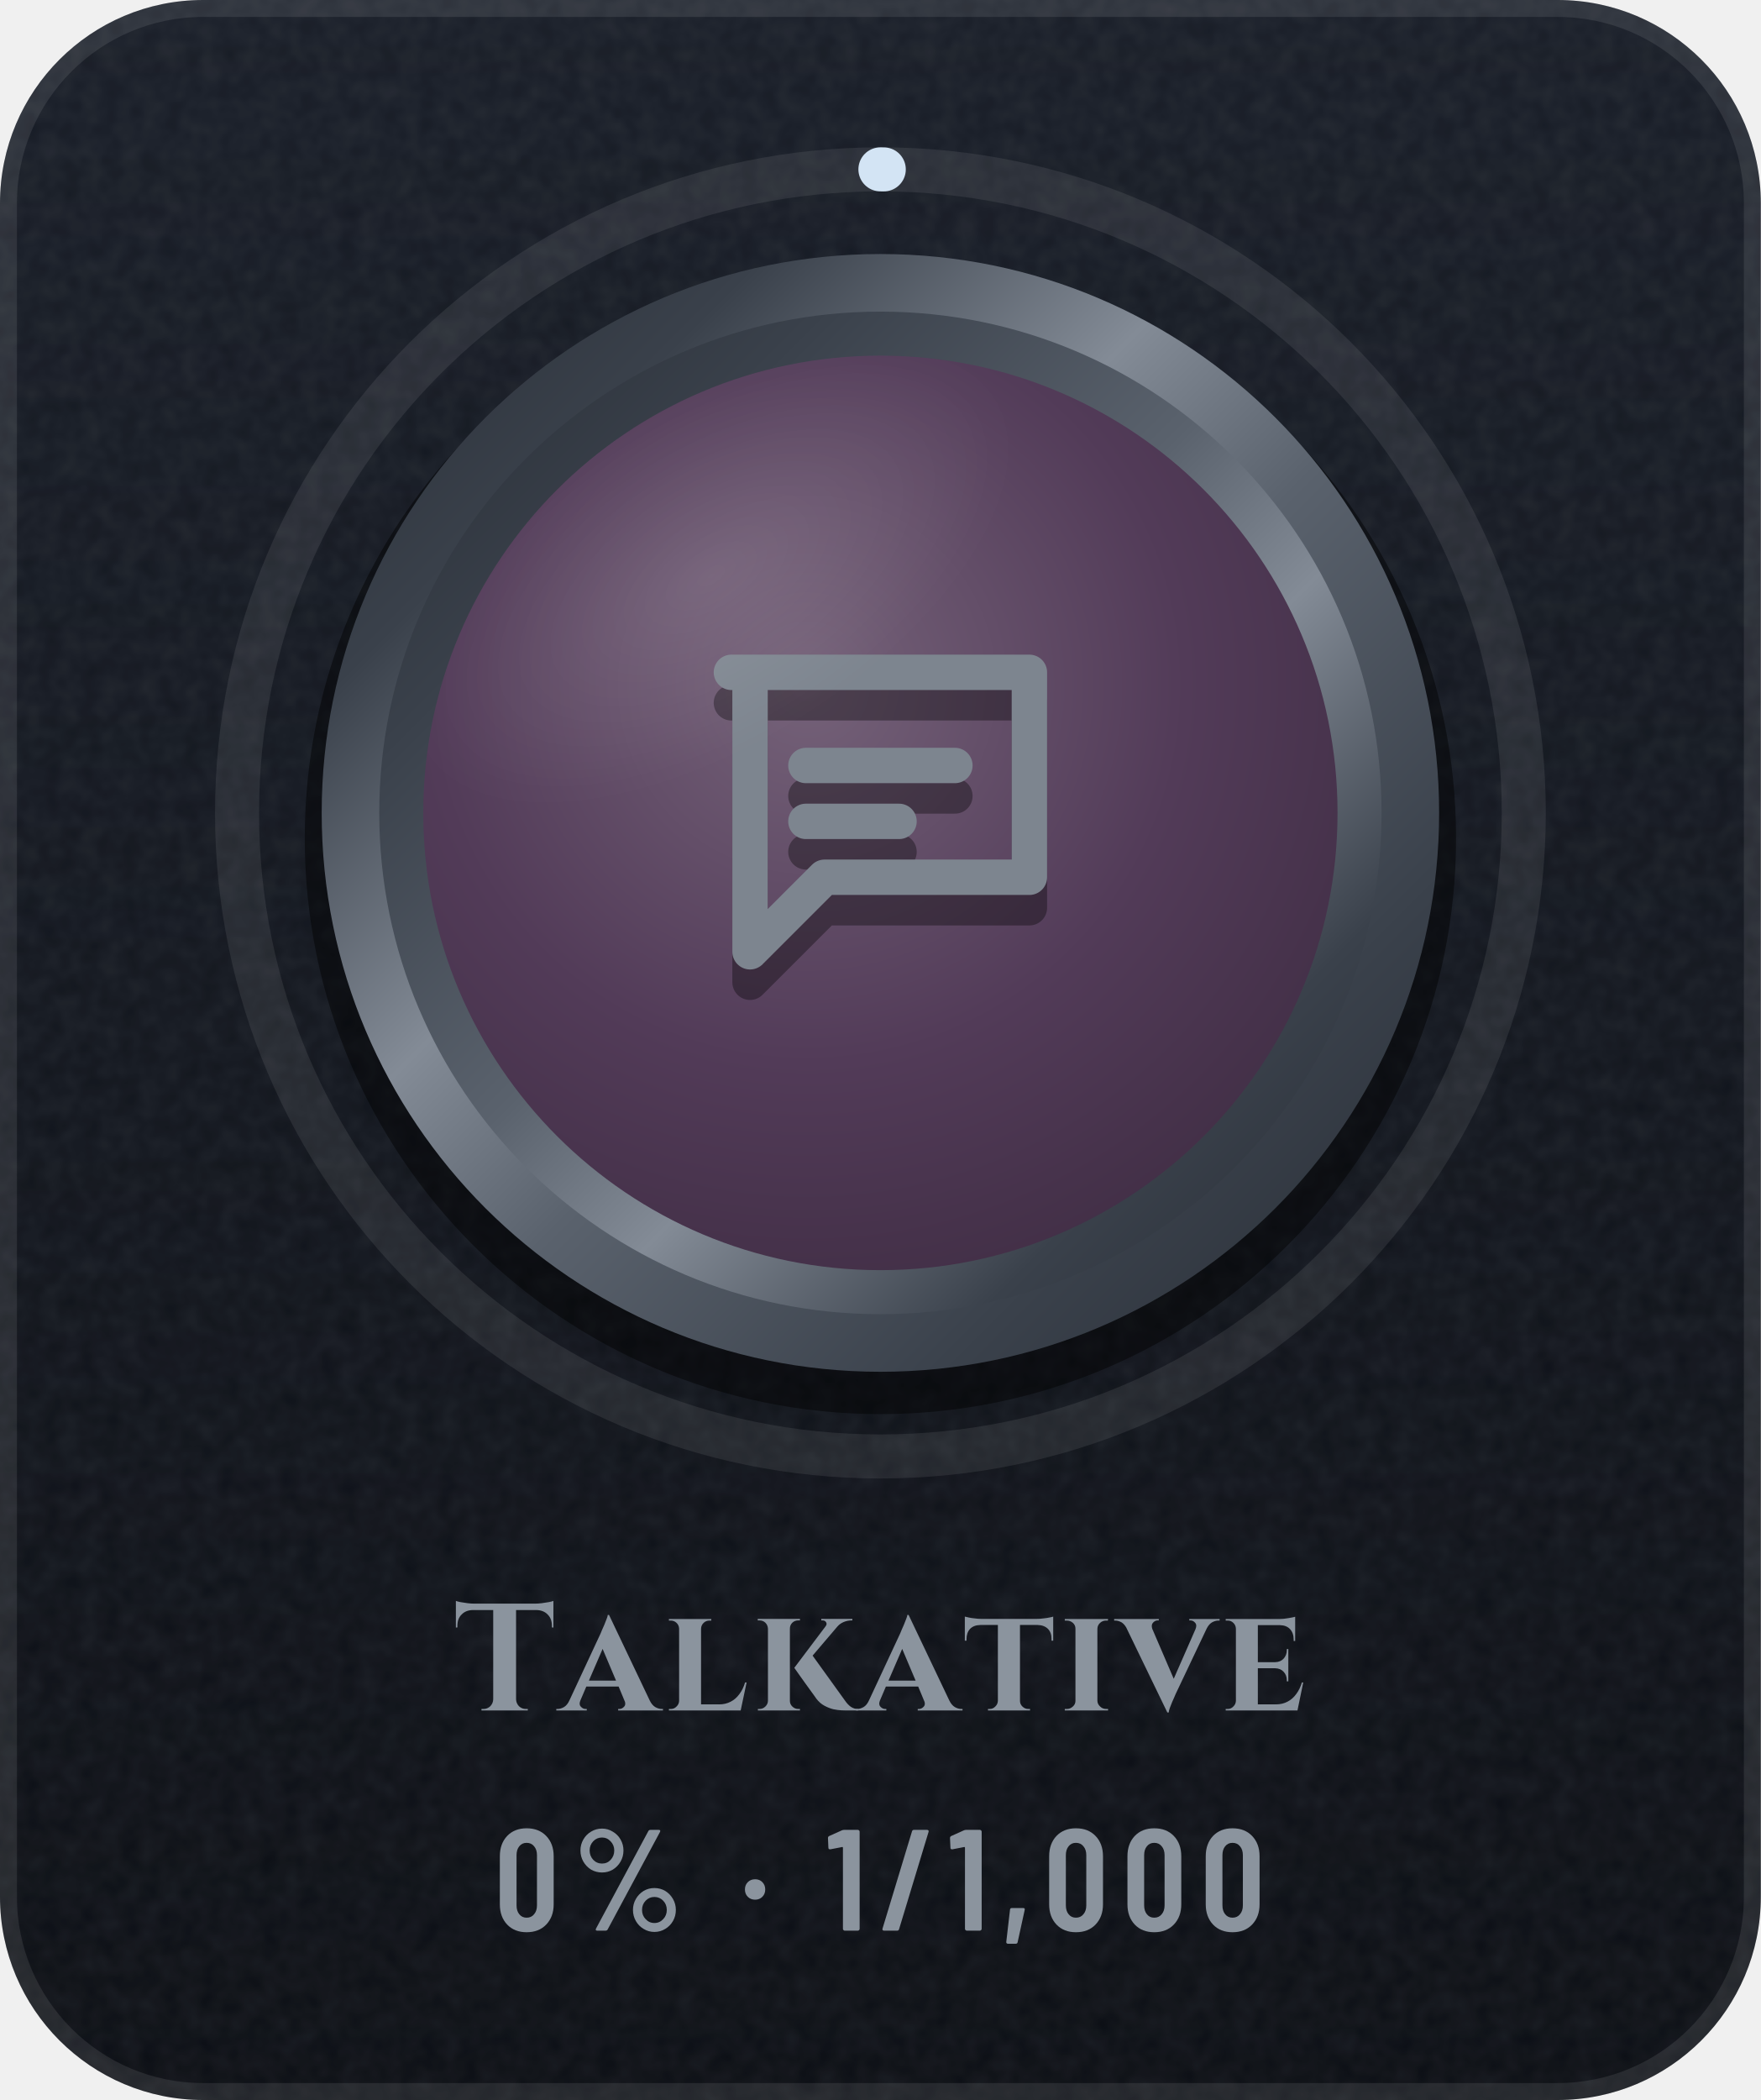
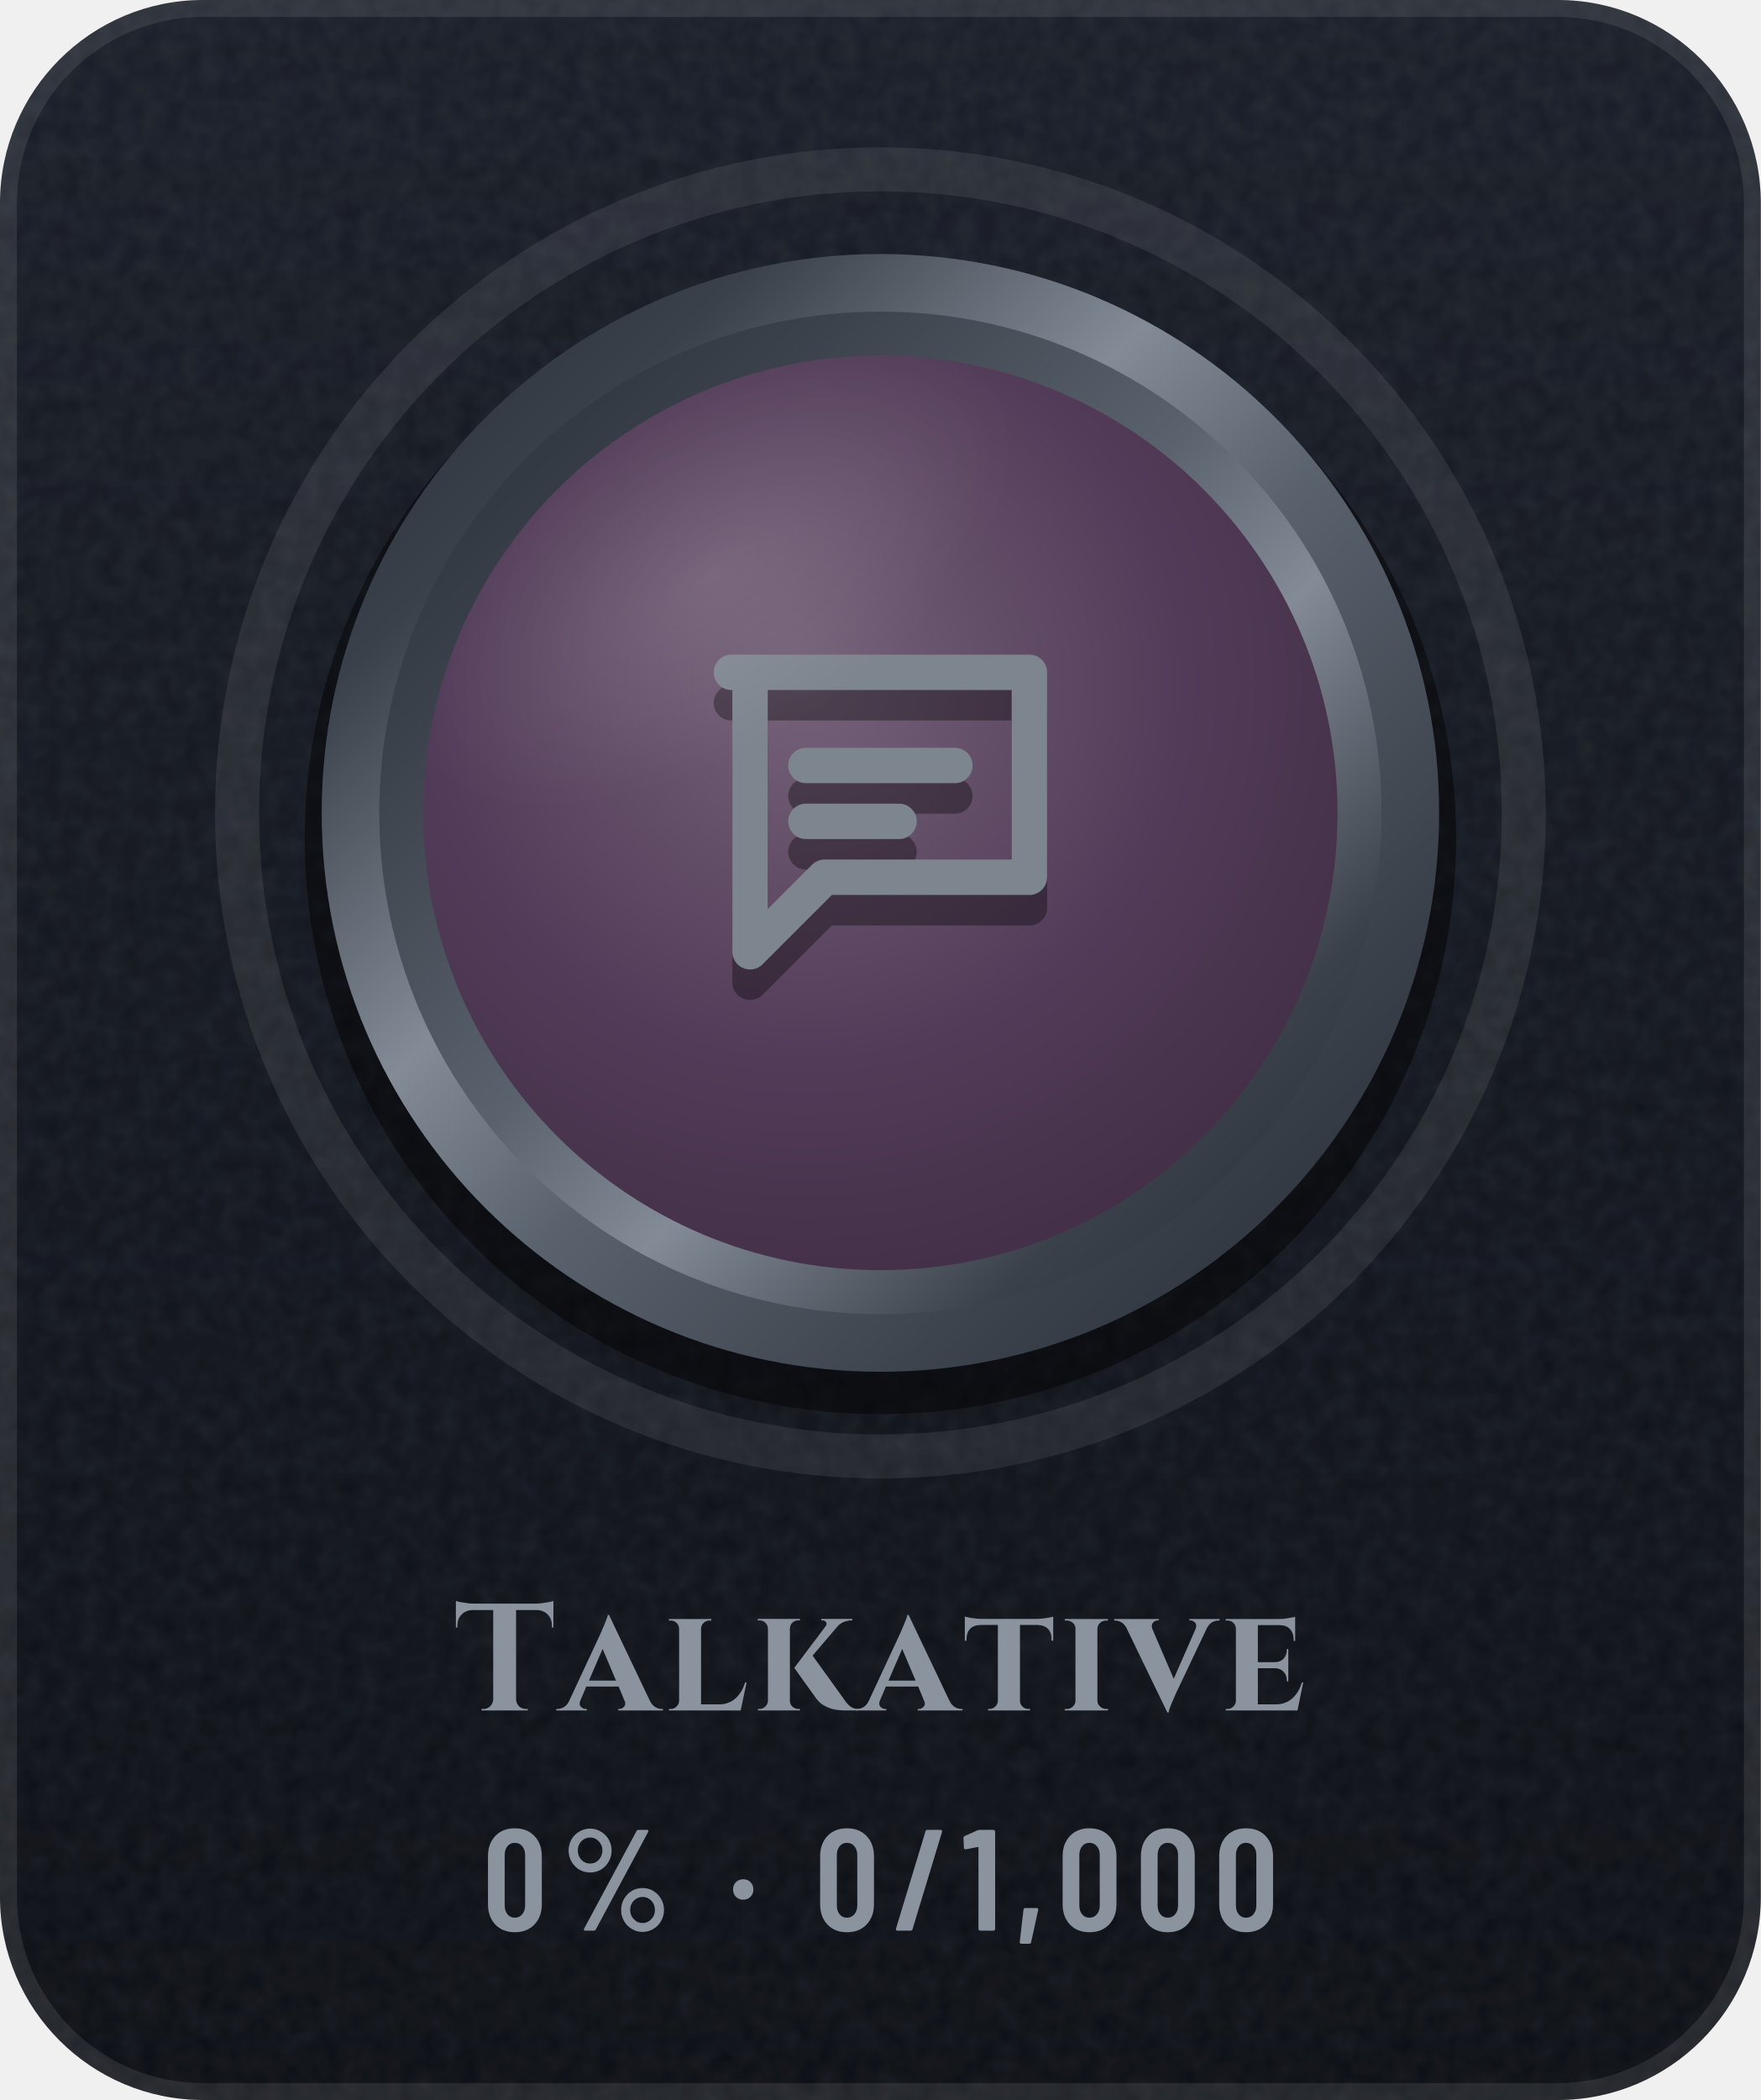
- <svg xmlns="http://www.w3.org/2000/svg" width="104" height="124" viewBox="0 0 104 124" role="img" aria-label="Talkative: 0% (1 of 1,000)">
+ <svg xmlns="http://www.w3.org/2000/svg" width="104" height="124" viewBox="0 0 104 124" role="img" aria-label="Talkative: 0% (0 of 1,000)">
  <defs>
    <linearGradient id="bg" x1="0" y1="0" x2="0" y2="1">
      <stop offset="0" stop-color="#171C26" />
      <stop offset="1" stop-color="#0A0D13" />
    </linearGradient>
    <clipPath id="card">
      <rect width="104" height="124" rx="12" />
    </clipPath>
    <filter id="grain" x="0" y="0" width="100%" height="100%">
      <feTurbulence type="fractalNoise" baseFrequency=".85" numOctaves="2" stitchTiles="stitch" />
      <feColorMatrix values="0 0 0 0 1 0 0 0 0 1 0 0 0 0 1 0 0 0 .07 0" />
    </filter>
    <radialGradient id="glow" cx=".5" cy=".5" r=".5">
      <stop offset="0" stop-color="#5A626D" stop-opacity="0" />
      <stop offset="1" stop-color="#5A626D" stop-opacity="0" />
    </radialGradient>
    <linearGradient id="mh" x1="0" y1="0" x2="1" y2="0">
      <stop offset="0" stop-color="#252A32" />
      <stop offset="0.2" stop-color="#3A414B" />
      <stop offset="0.4" stop-color="#838B96" />
      <stop offset="0.54" stop-color="#5A626D" />
      <stop offset="0.78" stop-color="#3A414B" />
      <stop offset="1" stop-color="#252A32" />
    </linearGradient>
    <linearGradient id="md" x1="0" y1="0" x2="1" y2="1">
      <stop offset="0" stop-color="#252A32" />
      <stop offset="0.2" stop-color="#3A414B" />
      <stop offset="0.4" stop-color="#838B96" />
      <stop offset="0.54" stop-color="#5A626D" />
      <stop offset="0.78" stop-color="#3A414B" />
      <stop offset="1" stop-color="#252A32" />
    </linearGradient>
    <linearGradient id="mdr" x1="1" y1="1" x2="0" y2="0">
      <stop offset="0" stop-color="#252A32" />
      <stop offset="0.2" stop-color="#3A414B" />
      <stop offset="0.4" stop-color="#838B96" />
      <stop offset="0.54" stop-color="#5A626D" />
      <stop offset="0.78" stop-color="#3A414B" />
      <stop offset="1" stop-color="#252A32" />
    </linearGradient>
    <linearGradient id="dia" x1="0" y1="0" x2="1" y2="0">
      <stop offset="0" stop-color="#6CCBFF" />
      <stop offset=".5" stop-color="#C4B2FF" />
      <stop offset="1" stop-color="#F29BDD" />
    </linearGradient>
    <linearGradient id="pb" x1="0" y1="0" x2="1" y2="0">
      <stop offset="0" stop-color="#8F5125" />
      <stop offset="1" stop-color="#F5C69A" />
    </linearGradient>
    <linearGradient id="shg" x1="0" y1="0" x2="1" y2="0">
      <stop offset="0" stop-color="#FFFFFF" stop-opacity="0" />
      <stop offset=".5" stop-color="#FFFFFF" stop-opacity=".6" />
      <stop offset="1" stop-color="#FFFFFF" stop-opacity="0" />
    </linearGradient>
    <radialGradient id="en" cx=".42" cy=".36" r=".75">
      <stop offset="0" stop-color="#756279" />
      <stop offset=".55" stop-color="#523B58" />
      <stop offset="1" stop-color="#3E2C42" />
    </radialGradient>
    <linearGradient id="ig" gradientUnits="userSpaceOnUse" x1="0" y1="34" x2="0" y2="62">
      <stop offset="0" stop-color="#7D858F" />
      <stop offset="1" stop-color="#4E5661" />
    </linearGradient>
    <radialGradient id="gl" cx=".5" cy=".5" r=".5">
      <stop offset="0" stop-color="#FFFFFF" stop-opacity=".45" />
      <stop offset="1" stop-color="#FFFFFF" stop-opacity="0" />
    </radialGradient>
    <clipPath id="fc">
      <circle cx="52" cy="48" r="27" />
    </clipPath>
  </defs>
  <g clip-path="url(#card)">
    <rect width="104" height="124" fill="url(#bg)" />
    <rect width="104" height="124" filter="url(#grain)" />
  </g>
  <rect x=".5" y=".5" width="103" height="123" rx="11.5" fill="none" stroke="#FFFFFF" stroke-opacity=".09" />
  <circle cx="52" cy="48" r="48" fill="url(#glow)" />
  <circle cx="52" cy="48" r="38" fill="none" stroke="#FFFFFF" stroke-opacity=".08" stroke-width="2.6" />
-   <circle cx="52" cy="48" r="38" fill="none" stroke="#D3E4F4" stroke-width="2.6" stroke-linecap="round" stroke-dasharray="0.2 238.8" transform="rotate(-90 52 48)" />
  <circle cx="52" cy="49.5" r="34" fill="#000000" fill-opacity=".45" />
  <circle cx="52" cy="48" r="33" fill="url(#md)" />
  <circle cx="52" cy="48" r="29.6" fill="url(#mdr)" />
  <circle cx="52" cy="48" r="27" fill="url(#en)" />
  <g transform="translate(38.8 36) scale(1.1)" fill="none" stroke="#000000" stroke-width="1.9" stroke-linecap="round" stroke-linejoin="round" stroke-opacity=".35">
    <path d="M4 5h16v11H9l-4 4V5z" />
    <path d="M8 10h8M8 13h5" />
  </g>
  <g transform="translate(38.8 34.2) scale(1.1)" fill="none" stroke="url(#ig)" stroke-width="1.9" stroke-linecap="round" stroke-linejoin="round">
    <path d="M4 5h16v11H9l-4 4V5z" />
    <path d="M8 10h8M8 13h5" />
  </g>
  <g clip-path="url(#fc)">
    <ellipse cx="42" cy="34" rx="20" ry="10" transform="rotate(-32 42 34)" fill="url(#gl)" opacity=".25" />
  </g>
  <g transform="translate(26.8 101) scale(0.009 -0.009)" fill="#8B949E">
    <use href="#s84" x="0" />
    <use href="#s97" x="700" />
    <use href="#s108" x="1378" />
    <use href="#s107" x="1960" />
    <use href="#s97" x="2666" />
    <use href="#s116" x="3344" />
    <use href="#s105" x="3976" />
    <use href="#s118" x="4361" />
    <use href="#s101" x="5032" />
  </g>
-   <g transform="translate(29.2 114) scale(0.0085 -0.0085)" fill="#8B949E">
+   <g transform="translate(28.5 114) scale(0.0085 -0.0085)" fill="#8B949E">
    <use href="#m48" x="0" />
    <use href="#m37" x="544" />
    <use href="#m183" x="1704" />
-     <use href="#m49" x="2308" />
-     <use href="#m47" x="2676" />
-     <use href="#m49" x="3156" />
-     <use href="#m44" x="3524" />
-     <use href="#m48" x="3817" />
-     <use href="#m48" x="4361" />
-     <use href="#m48" x="4905" />
+     <use href="#m48" x="2308" />
+     <use href="#m47" x="2852" />
+     <use href="#m49" x="3332" />
+     <use href="#m44" x="3700" />
+     <use href="#m48" x="3993" />
+     <use href="#m48" x="4537" />
+     <use href="#m48" x="5081" />
  </g>
  <defs>
    <path id="m37" d="M54 557Q54 598 74 633Q94 668 128 688Q163 709 204 709Q244 709 278 688Q313 668 333 633Q353 598 353 557Q353 515 333 480Q313 445 279 424Q245 404 204 404Q163 404 128 424Q94 445 74 480Q54 515 54 557ZM162 14 526 692Q530 700 541 700H599Q606 700 608 696Q610 692 607 686L243 8Q239 0 228 0H170Q163 0 161 4Q159 8 162 14ZM289 557Q289 594 264 620Q239 647 204 647Q168 647 143 621Q118 595 118 557Q118 519 143 492Q168 466 204 466Q240 466 264 492Q289 519 289 557ZM419 144Q419 185 439 220Q459 255 493 276Q527 296 568 296Q609 296 643 276Q677 255 697 220Q717 185 717 144Q717 102 697 67Q677 32 643 12Q609 -9 568 -9Q527 -9 493 12Q459 32 439 67Q419 102 419 144ZM654 144Q654 182 629 208Q604 234 568 234Q532 234 507 208Q482 182 482 144Q482 106 507 80Q532 53 568 53Q604 53 629 80Q654 106 654 144Z" />
    <path id="m44" d="M33 -78 59 146Q60 157 71 157H151Q164 157 161 144L112 -80Q110 -91 99 -91H45Q39 -91 36 -88Q32 -84 33 -78Z" />
    <path id="m47" d="M21 14 226 690Q229 700 239 700H331Q337 700 340 696Q343 692 341 686L136 10Q133 0 123 0H31Q25 0 22 4Q19 8 21 14Z" />
    <path id="m48" d="M38 183V517Q38 604 89 658Q140 711 224 711Q309 711 360 658Q412 604 412 517V183Q412 96 360 42Q309 -11 224 -11Q140 -11 89 42Q38 96 38 183ZM296 176V524Q296 563 276 586Q257 610 224 610Q192 610 173 586Q154 563 154 524V176Q154 137 173 114Q192 90 224 90Q257 90 276 114Q296 137 296 176Z" />
    <path id="m49" d="M122 700H218Q223 700 226 696Q230 693 230 688V12Q230 7 226 4Q223 0 218 0H126Q121 0 118 4Q114 7 114 12V576Q114 578 112 580Q111 582 109 581L27 565H24Q13 565 13 576L10 643Q10 653 18 657L107 697Q114 700 122 700Z" />
    <path id="m183" d="M37 286Q37 317 57 337Q77 357 108 357Q139 357 158 337Q178 317 178 286Q178 255 158 235Q138 215 108 215Q77 215 57 235Q37 255 37 286Z" />
    <path id="s84" d="M654 719V544L644 545V556Q644 603 616 630Q589 658 542 659H409V73Q410 47 428 28Q447 10 473 10H486V0H182V10H195Q221 10 240 28Q258 47 259 73V659H125Q79 658 52 630Q24 603 24 556V545L14 544V719Q24 715 44 711Q65 707 90 704Q115 701 136 701H532Q554 701 578 704Q603 707 624 711Q645 715 654 719Z" />
    <path id="s97" d="M319 627 586 66Q601 35 623 22Q645 10 665 10H673V0H379V10H387Q404 10 418 25Q429 36 424 56L382 157H170L130 63Q121 38 134 25Q148 10 165 10H173V0H-27V10H-19Q1 10 23 22Q45 35 59 66L264 506Q266 512 273 528Q280 543 288 562Q296 582 303 600Q310 617 311 627ZM187 196H365L277 404Z" />
    <path id="s101" d="M543 184 505 0H34V10H47Q69 10 84 26Q100 41 101 63V537Q100 560 84 575Q69 590 47 590H34V600H385Q414 600 446 606Q478 611 490 615V456H480V465Q480 509 456 534Q433 559 389 560H245V317H359Q394 318 414 340Q435 363 435 396V403H445V191H435V199Q435 232 414 254Q394 276 359 277H245V40H363Q406 40 440 58Q473 75 497 108Q521 140 534 184Z" />
    <path id="s105" d="M104 63V537Q104 560 87 575Q70 590 46 590H34V600H318L317 590H306Q282 590 266 575Q249 560 248 537V63Q249 41 266 26Q282 10 306 10H318V0H34V10H47Q70 10 87 26Q104 41 104 63Z" />
    <path id="s107" d="M102 63V537Q101 560 85 576Q69 591 46 591H35V601H312V591H301Q278 591 262 576Q246 560 246 537V63Q246 41 262 26Q278 10 301 10H312V0H36V10H46Q69 10 85 26Q101 41 102 63ZM656 601V591H652Q623 591 598 580Q573 569 557 550L395 360L606 67Q625 39 646 24Q667 10 695 9V0H618Q608 0 585 1Q562 2 532 8Q503 15 473 31Q443 47 420 77Q415 84 403 101Q391 118 374 141Q358 164 340 188Q323 212 308 233Q293 254 284 267L275 280L480 552Q491 566 484 578Q477 591 460 591H452V601Z" />
    <path id="s108" d="M544 184 505 0H34V10H47Q69 10 84 26Q100 41 101 63V537Q100 560 84 575Q68 590 46 590H34V600H312V590H300Q278 590 262 575Q246 560 245 537V40H363Q406 40 440 58Q473 75 497 108Q521 140 534 184Z" />
    <path id="s116" d="M590 616V458H579V467Q580 510 556 535Q531 560 488 561H372V63Q372 41 388 26Q404 10 427 10H438V0H162V10H173Q195 10 210 26Q226 41 227 63V561H112Q68 560 44 535Q21 510 21 467V458H10V616Q19 614 36 610Q54 606 76 604Q97 601 115 601H484Q503 601 525 604Q547 606 565 610Q583 613 590 616Z" />
    <path id="s118" d="M322 -13 52 545Q39 567 22 578Q0 590 -20 590H-27V600H266V591H258Q242 591 228 576Q215 562 223 536L364 208L507 534Q518 561 504 576Q491 591 473 591H466V600H665V590H657Q637 590 615 578Q595 566 581 539L377 109Q375 104 368 88Q361 73 353 54Q345 34 338 16Q332 -2 331 -13Z" />
  </defs>
</svg>
